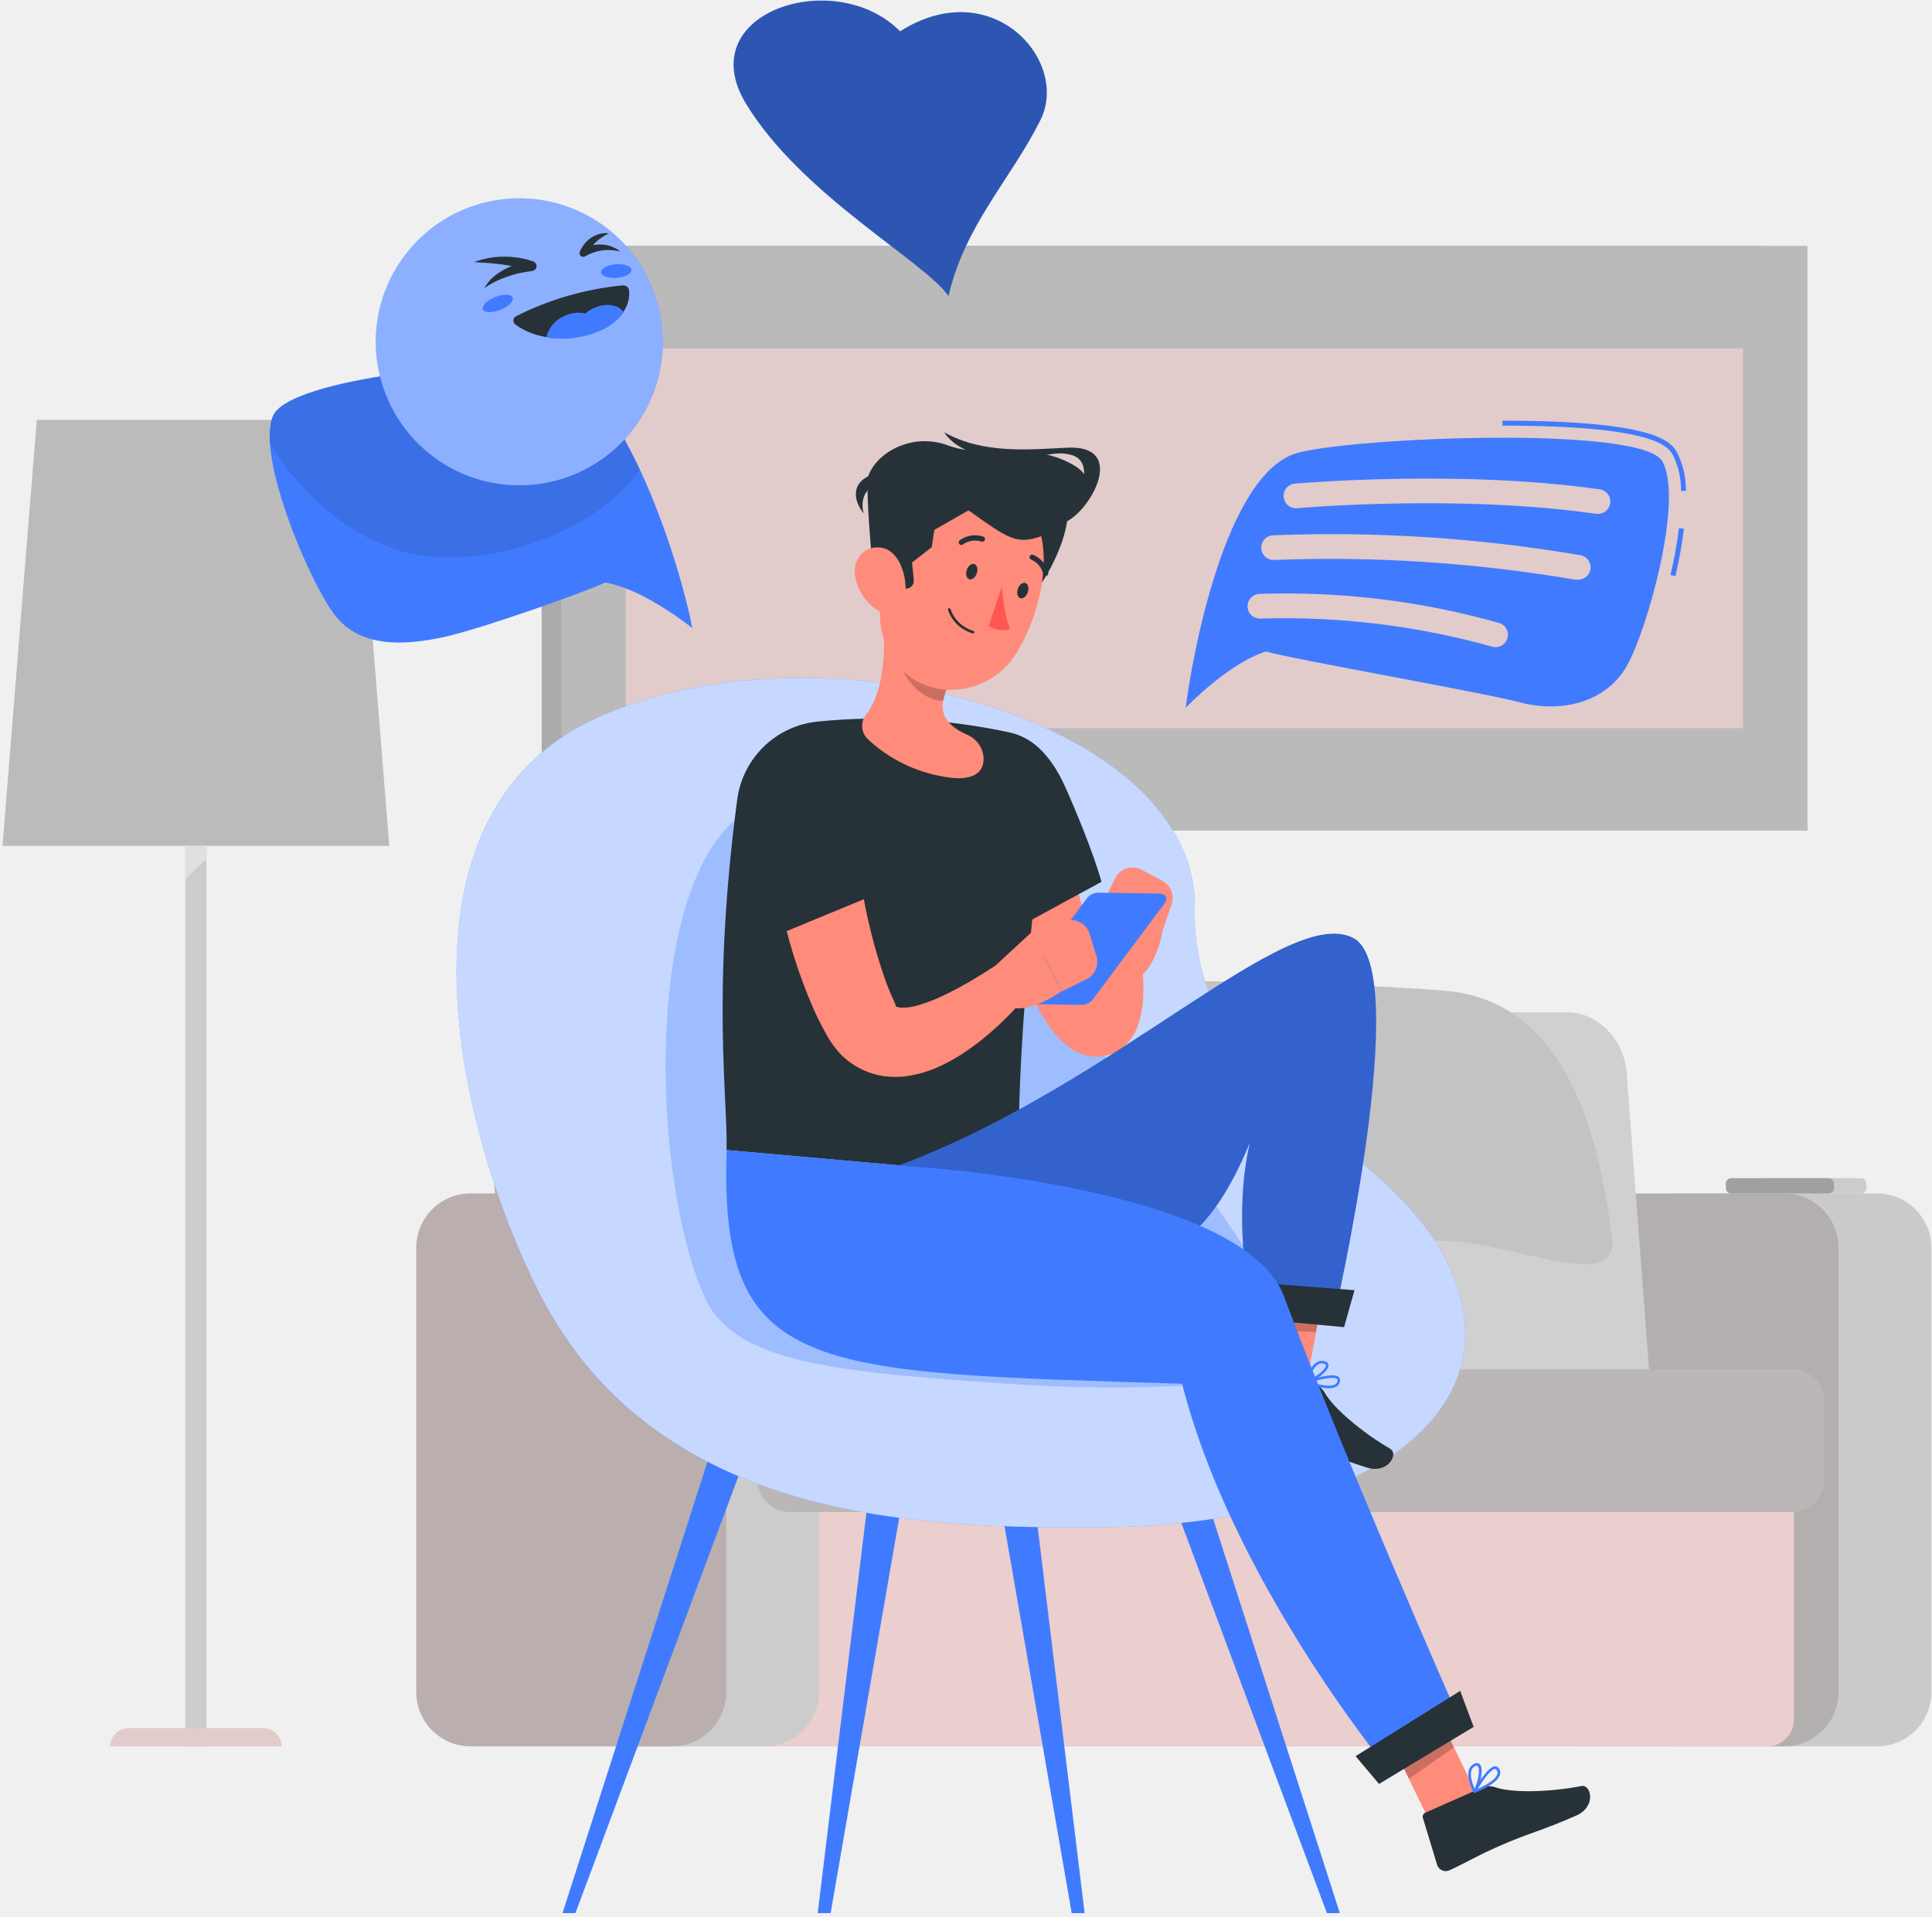
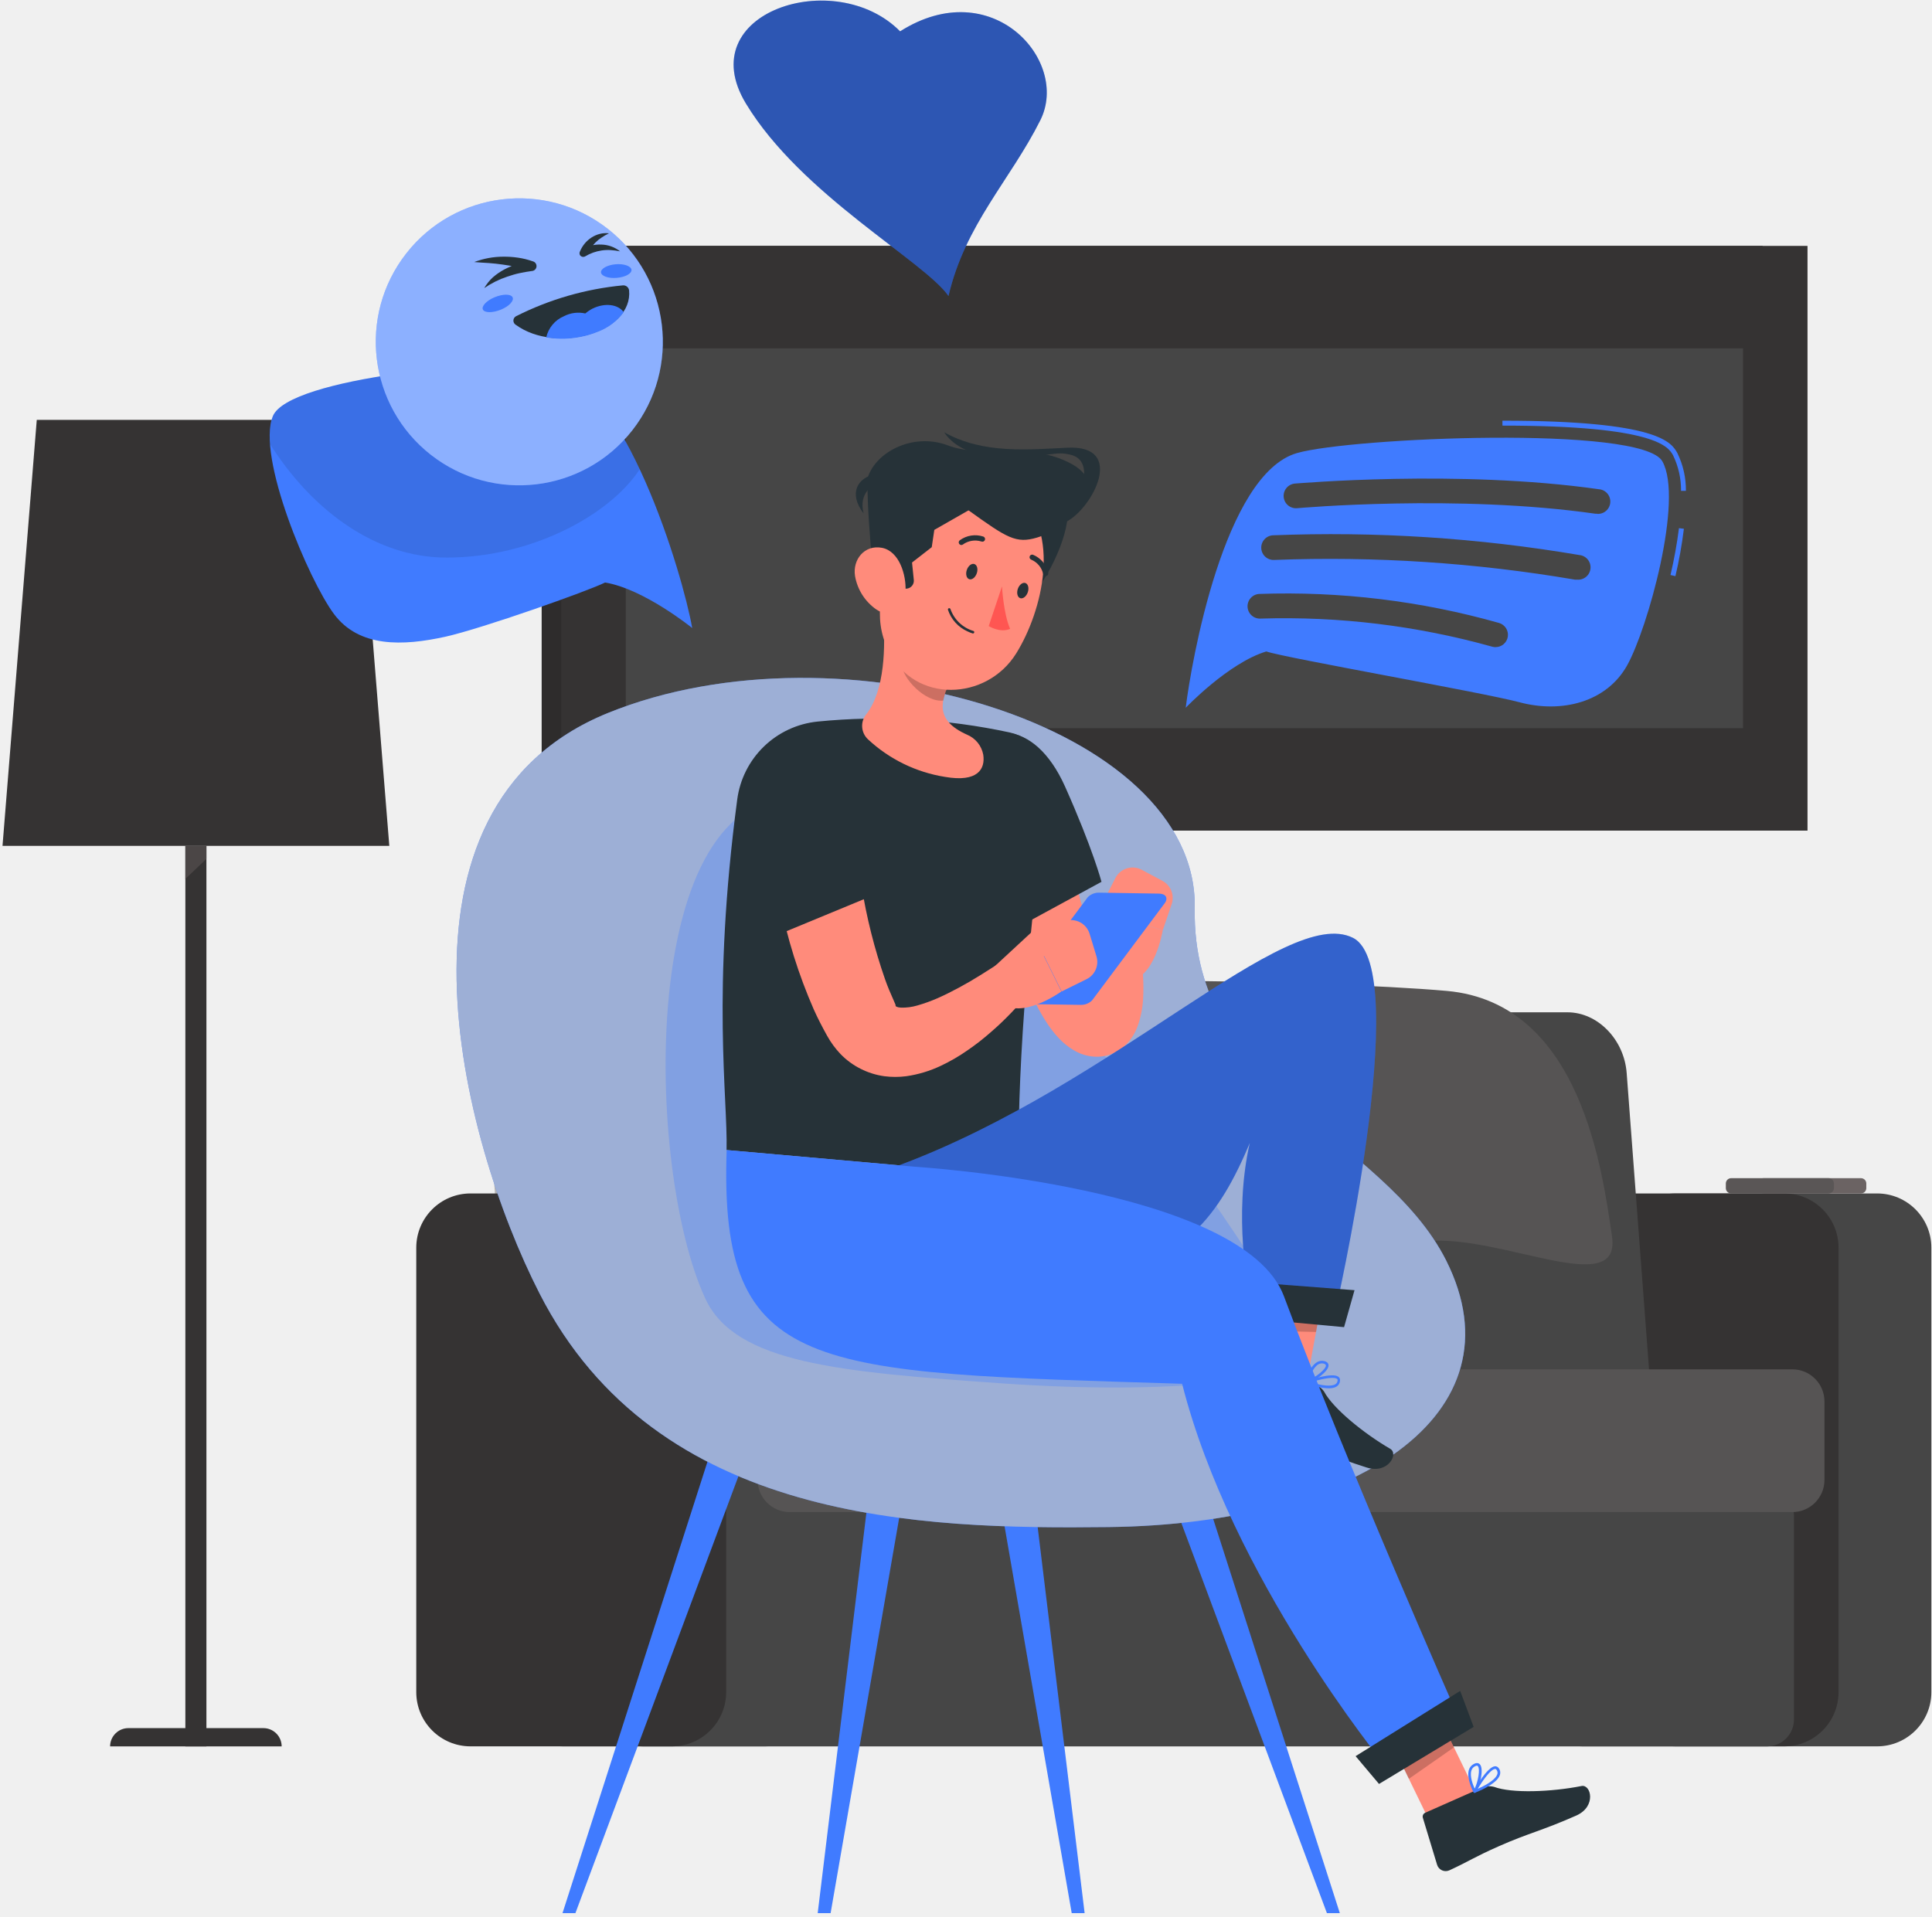
<svg xmlns="http://www.w3.org/2000/svg" width="392" height="389" viewBox="0 0 392 389" fill="none">
-   <path d="M78.99 171.65H0.51L7.46 85.2H72.03L78.99 171.65Z" fill="#BBBBBB" />
-   <path d="M41.88 171.65H37.61V354.4H41.88V171.65Z" fill="#CCCCCC" />
-   <path d="M57.15 354.4H22.34C22.34 353.416 22.731 352.472 23.427 351.777C24.122 351.081 25.066 350.69 26.05 350.69H53.45C54.432 350.693 55.373 351.085 56.067 351.78C56.761 352.476 57.15 353.418 57.15 354.4Z" fill="#E2CBCB" />
-   <path d="M37.61 178.36L41.88 174.29V171.65H37.61V178.36Z" fill="#E0E0E0" />
-   <path d="M357.64 49.9H109.9V168.56H357.64V49.9Z" fill="#ACABAB" />
-   <path d="M366.74 49.9H113.87V168.56H366.74V49.9Z" fill="#BABABA" />
-   <path d="M126.96 70.69V147.77H353.66V70.69L126.96 70.69Z" fill="#E2CBCB" />
-   <path d="M340 354.39H380.86C386.941 354.39 391.87 349.461 391.87 343.38V253.2C391.87 247.119 386.941 242.19 380.86 242.19H340C333.919 242.19 328.99 247.119 328.99 253.2V343.38C328.99 349.461 333.919 354.39 340 354.39Z" fill="#CBCACA" />
-   <path d="M321.17 354.39H362.03C368.111 354.39 373.04 349.461 373.04 343.38V253.2C373.04 247.119 368.111 242.19 362.03 242.19H321.17C315.089 242.19 310.16 247.119 310.16 253.2V343.38C310.16 349.461 315.089 354.39 321.17 354.39Z" fill="#B3AFAF" />
-   <path d="M357.82 242.19H377.59C378.186 242.19 378.67 241.707 378.67 241.11V240.17C378.67 239.574 378.186 239.09 377.59 239.09H357.82C357.224 239.09 356.74 239.574 356.74 240.17V241.11C356.74 241.707 357.224 242.19 357.82 242.19Z" fill="#CCCCCC" />
-   <path d="M351.25 242.19H371.02C371.616 242.19 372.1 241.707 372.1 241.11V240.17C372.1 239.574 371.616 239.09 371.02 239.09H351.25C350.654 239.09 350.17 239.574 350.17 240.17V241.11C350.17 241.707 350.654 242.19 351.25 242.19Z" fill="#A0A0A0" />
-   <path d="M130.46 354.4L358.53 354.4C361.545 354.4 363.99 351.956 363.99 348.94V307.55C363.99 304.535 361.545 302.09 358.53 302.09H130.46C127.445 302.09 125 304.535 125 307.55V348.94C125 351.956 127.445 354.4 130.46 354.4Z" fill="#EBCECE" />
+   <path d="M78.99 171.65H0.51L7.46 85.2H72.03L78.99 171.65Z" fill="#353333" />
+   <path d="M41.88 171.65H37.61V354.4H41.88V171.65Z" fill="#353333" />
+   <path d="M57.15 354.4H22.34C22.34 353.416 22.731 352.472 23.427 351.777C24.122 351.081 25.066 350.69 26.05 350.69H53.45C54.432 350.693 55.373 351.085 56.067 351.78C56.761 352.476 57.15 353.418 57.15 354.4Z" fill="#353333" />
+   <path d="M37.61 178.36L41.88 174.29V171.65H37.61V178.36Z" fill="#4B4646" />
+   <path d="M357.64 49.9H109.9V168.56H357.64V49.9Z" fill="#2E2C2C" />
+   <path d="M366.74 49.9H113.87V168.56H366.74V49.9Z" fill="#353333" />
+   <path d="M126.96 70.69V147.77H353.66V70.69L126.96 70.69Z" fill="#464646" />
+   <path d="M340 354.39H380.86C386.941 354.39 391.87 349.461 391.87 343.38V253.2C391.87 247.119 386.941 242.19 380.86 242.19H340C333.919 242.19 328.99 247.119 328.99 253.2V343.38C328.99 349.461 333.919 354.39 340 354.39Z" fill="#464646" />
+   <path d="M321.17 354.39H362.03C368.111 354.39 373.04 349.461 373.04 343.38V253.2C373.04 247.119 368.111 242.19 362.03 242.19H321.17C315.089 242.19 310.16 247.119 310.16 253.2V343.38C310.16 349.461 315.089 354.39 321.17 354.39Z" fill="#353333" />
+   <path d="M357.82 242.19H377.59C378.186 242.19 378.67 241.707 378.67 241.11V240.17C378.67 239.574 378.186 239.09 377.59 239.09H357.82C357.224 239.09 356.74 239.574 356.74 240.17V241.11C356.74 241.707 357.224 242.19 357.82 242.19Z" fill="#6B6363" />
+   <path d="M351.25 242.19H371.02C371.616 242.19 372.1 241.707 372.1 241.11V240.17C372.1 239.574 371.616 239.09 371.02 239.09H351.25C350.654 239.09 350.17 239.574 350.17 240.17V241.11C350.17 241.707 350.654 242.19 351.25 242.19Z" fill="#5A5656" />
+   <path d="M130.46 354.4L358.53 354.4C361.545 354.4 363.99 351.956 363.99 348.94V307.55C363.99 304.535 361.545 302.09 358.53 302.09H130.46C127.445 302.09 125 304.535 125 307.55V348.94C125 351.956 127.445 354.4 130.46 354.4Z" fill="#464646" />
  <path d="M108.71 205.43H303C309.11 205.43 314.49 210.95 315 217.75L320.17 286C320.69 292.8 316.17 298.32 310.03 298.32H115.72C109.6 298.32 104.23 292.8 103.72 286L98.58 217.77C98.05 211 102.6 205.43 108.71 205.43Z" fill="#B5B5B5" />
-   <path d="M123.74 205.43H318.05C324.17 205.43 329.54 210.95 330.05 217.75L335.2 286C335.71 292.8 331.2 298.32 325.05 298.32H130.74C124.62 298.32 119.25 292.8 118.74 286L113.59 217.77C113.08 211 117.62 205.43 123.74 205.43Z" fill="#D0D0D0" />
+   <path d="M123.74 205.43H318.05C324.17 205.43 329.54 210.95 330.05 217.75L335.2 286C335.71 292.8 331.2 298.32 325.05 298.32H130.74C124.62 298.32 119.25 292.8 118.74 286L113.59 217.77C113.08 211 117.62 205.43 123.74 205.43Z" fill="#464646" />
  <path d="M232.34 286L227.19 217.78C226.7 211.31 221.6 206.04 215.82 206.04V204.77C222.25 204.77 227.92 210.56 228.46 217.68L233.6 285.91L232.34 286Z" fill="#F0F0F0" />
-   <path d="M114.29 354.39H155.15C161.231 354.39 166.16 349.461 166.16 343.38V253.2C166.16 247.119 161.231 242.19 155.15 242.19H114.29C108.209 242.19 103.28 247.119 103.28 253.2L103.28 343.38C103.28 349.461 108.209 354.39 114.29 354.39Z" fill="#CCCCCC" />
-   <path d="M160.24 306.85H363.66C367.261 306.85 370.18 303.931 370.18 300.33V284.4C370.18 280.799 367.261 277.88 363.66 277.88H160.24C156.639 277.88 153.72 280.799 153.72 284.4V300.33C153.72 303.931 156.639 306.85 160.24 306.85Z" fill="#BCB7B7" />
+   <path d="M114.29 354.39H155.15C161.231 354.39 166.16 349.461 166.16 343.38V253.2C166.16 247.119 161.231 242.19 155.15 242.19H114.29C108.209 242.19 103.28 247.119 103.28 253.2L103.28 343.38C103.28 349.461 108.209 354.39 114.29 354.39Z" fill="#464646" />
+   <path d="M160.24 306.85H363.66C367.261 306.85 370.18 303.931 370.18 300.33V284.4C370.18 280.799 367.261 277.88 363.66 277.88H160.24C156.639 277.88 153.72 280.799 153.72 284.4V300.33C153.72 303.931 156.639 306.85 160.24 306.85Z" fill="#565454" />
  <path d="M255.76 307.48V306.22C258.82 306.22 261.31 303.41 261.31 299.97V284.76C261.31 281.31 258.82 278.51 255.76 278.51V277.24C259.52 277.24 262.58 280.61 262.58 284.76V300C262.58 304.11 259.52 307.48 255.76 307.48Z" fill="#B5B5B5" />
-   <path d="M95.47 354.39H136.33C142.411 354.39 147.34 349.461 147.34 343.38V253.2C147.34 247.119 142.411 242.19 136.33 242.19H95.47C89.389 242.19 84.46 247.119 84.46 253.2L84.46 343.38C84.46 349.461 89.389 354.39 95.47 354.39Z" fill="#BAAEAE" />
-   <path d="M293.57 201.09C320.86 203.54 325.14 237.9 327.07 250.88C329 263.86 304.56 250.39 289.32 251.88C274.08 253.37 269.12 259.31 252.12 256.59C235.12 253.87 228.02 251.95 216.33 253.88C204.64 255.81 184.08 256.51 181.96 252.83C179.96 249.44 174.44 213.77 163.63 206.62C161.89 205.47 162.55 203.84 165.04 203.1C185.58 197 269 198.89 293.57 201.09Z" fill="#C4C3C3" />
+   <path d="M95.47 354.39H136.33C142.411 354.39 147.34 349.461 147.34 343.38V253.2C147.34 247.119 142.411 242.19 136.33 242.19H95.47C89.389 242.19 84.46 247.119 84.46 253.2L84.46 343.38C84.46 349.461 89.389 354.39 95.47 354.39Z" fill="#353333" />
+   <path d="M293.57 201.09C320.86 203.54 325.14 237.9 327.07 250.88C329 263.86 304.56 250.39 289.32 251.88C274.08 253.37 269.12 259.31 252.12 256.59C235.12 253.87 228.02 251.95 216.33 253.88C204.64 255.81 184.08 256.51 181.96 252.83C179.96 249.44 174.44 213.77 163.63 206.62C161.89 205.47 162.55 203.84 165.04 203.1C185.58 197 269 198.89 293.57 201.09Z" fill="#565454" />
  <path d="M341.08 99.61C341.105 97.103 340.547 94.624 339.45 92.37C338.51 90.72 336.01 86.37 304.84 86.37V85.37C336.59 85.37 339.11 89.79 340.32 91.91C341.497 94.305 342.097 96.942 342.07 99.61H341.08Z" fill="#407BFF" />
  <path d="M339.94 116.92L338.94 116.69C339.677 113.552 340.251 110.378 340.66 107.18L341.66 107.31C341.26 110.542 340.686 113.75 339.94 116.92Z" fill="#407BFF" />
  <path d="M337.28 93.6C333.09 86.24 274.1 88.8 263.16 91.94C248.36 96.2 241.71 134.41 240.58 143.63C240.58 143.63 249.27 134.51 256.93 132.2C260.58 133.48 300.81 140.51 308.3 142.51C316.86 144.8 325.95 142.51 330.13 135.05C334.31 127.59 341.65 101.29 337.28 93.6Z" fill="#407BFF" />
-   <path d="M324.05 104.25C323.93 104.26 323.81 104.26 323.69 104.25C295.79 100.25 263.5 103.1 263.18 103.13C262.852 103.16 262.521 103.124 262.206 103.026C261.892 102.927 261.599 102.768 261.346 102.557C261.093 102.346 260.884 102.087 260.731 101.795C260.578 101.503 260.485 101.183 260.455 100.855C260.425 100.527 260.461 100.196 260.559 99.881C260.658 99.567 260.817 99.274 261.028 99.021C261.239 98.768 261.498 98.559 261.79 98.406C262.082 98.254 262.402 98.16 262.73 98.13C263.06 98.13 295.93 95.22 324.4 99.28C325.063 99.326 325.68 99.634 326.117 100.136C326.553 100.638 326.771 101.292 326.725 101.955C326.679 102.618 326.371 103.236 325.869 103.672C325.367 104.108 324.713 104.326 324.05 104.28V104.25Z" fill="#E2CBCB" />
-   <path d="M320 117.63C319.854 117.645 319.706 117.645 319.56 117.63C299.42 114.191 278.977 112.85 258.56 113.63C257.897 113.67 257.245 113.445 256.748 113.004C256.251 112.563 255.95 111.943 255.91 111.28C255.87 110.617 256.095 109.965 256.536 109.468C256.977 108.971 257.597 108.67 258.26 108.63C279.063 107.807 299.894 109.147 320.42 112.63C320.748 112.658 321.068 112.75 321.361 112.901C321.653 113.052 321.914 113.259 322.126 113.511C322.339 113.762 322.5 114.053 322.6 114.367C322.7 114.681 322.738 115.012 322.71 115.34C322.682 115.668 322.59 115.988 322.439 116.281C322.288 116.573 322.081 116.834 321.829 117.046C321.578 117.259 321.287 117.42 320.973 117.52C320.659 117.62 320.328 117.658 320 117.63Z" fill="#E2CBCB" />
-   <path d="M303.48 131.33C303.247 131.33 303.015 131.299 302.79 131.24C287.503 126.965 271.656 125.039 255.79 125.53C255.127 125.572 254.474 125.35 253.975 124.911C253.477 124.472 253.172 123.853 253.13 123.19C253.088 122.527 253.31 121.874 253.749 121.375C254.188 120.877 254.807 120.572 255.47 120.53C271.907 119.953 288.334 121.94 304.16 126.42C304.737 126.588 305.234 126.959 305.56 127.463C305.886 127.968 306.019 128.574 305.936 129.169C305.852 129.764 305.556 130.309 305.104 130.704C304.651 131.099 304.071 131.318 303.47 131.32L303.48 131.33Z" fill="#E2CBCB" />
+   <path d="M324.05 104.25C323.93 104.26 323.81 104.26 323.69 104.25C295.79 100.25 263.5 103.1 263.18 103.13C262.852 103.16 262.521 103.124 262.206 103.026C261.892 102.927 261.599 102.768 261.346 102.557C261.093 102.346 260.884 102.087 260.731 101.795C260.578 101.503 260.485 101.183 260.455 100.855C260.425 100.527 260.461 100.196 260.559 99.881C260.658 99.567 260.817 99.274 261.028 99.021C261.239 98.768 261.498 98.559 261.79 98.406C262.082 98.254 262.402 98.16 262.73 98.13C263.06 98.13 295.93 95.22 324.4 99.28C325.063 99.326 325.68 99.634 326.117 100.136C326.553 100.638 326.771 101.292 326.725 101.955C326.679 102.618 326.371 103.236 325.869 103.672C325.367 104.108 324.713 104.326 324.05 104.28V104.25Z" fill="#464646" />
+   <path d="M320 117.63C319.854 117.645 319.706 117.645 319.56 117.63C299.42 114.191 278.977 112.85 258.56 113.63C257.897 113.67 257.245 113.445 256.748 113.004C256.251 112.563 255.95 111.943 255.91 111.28C255.87 110.617 256.095 109.965 256.536 109.468C256.977 108.971 257.597 108.67 258.26 108.63C279.063 107.807 299.894 109.147 320.42 112.63C320.748 112.658 321.068 112.75 321.361 112.901C321.653 113.052 321.914 113.259 322.126 113.511C322.339 113.762 322.5 114.053 322.6 114.367C322.7 114.681 322.738 115.012 322.71 115.34C322.682 115.668 322.59 115.988 322.439 116.281C322.288 116.573 322.081 116.834 321.829 117.046C321.578 117.259 321.287 117.42 320.973 117.52C320.659 117.62 320.328 117.658 320 117.63Z" fill="#464646" />
+   <path d="M303.48 131.33C303.247 131.33 303.015 131.299 302.79 131.24C287.503 126.965 271.656 125.039 255.79 125.53C255.127 125.572 254.474 125.35 253.975 124.911C253.477 124.472 253.172 123.853 253.13 123.19C253.088 122.527 253.31 121.874 253.749 121.375C254.188 120.877 254.807 120.572 255.47 120.53C271.907 119.953 288.334 121.94 304.16 126.42C304.737 126.588 305.234 126.959 305.56 127.463C305.886 127.968 306.019 128.574 305.936 129.169C305.852 129.764 305.556 130.309 305.104 130.704C304.651 131.099 304.071 131.318 303.47 131.32L303.48 131.33Z" fill="#464646" />
  <path d="M55.36 84.45C58.57 76.61 100.2 72.75 111.45 74.45C126.67 76.77 138.53 116.52 140.45 127.45C140.45 127.45 130.67 119.51 122.77 118.21C119.32 119.94 97.94 127.51 90.37 129.21C81.72 131.12 72.86 131.44 67.76 124.6C62.66 117.76 52 92.63 55.36 84.45Z" fill="#407BFF" />
  <path opacity="0.1" d="M111.45 74.46C100.2 72.74 58.57 76.61 55.37 84.46C54.76 86.28 54.565 88.214 54.8 90.12C62.8 102.77 75.06 112.49 89.14 113.12C106.23 113.68 123.21 105.23 129.8 95.23C124.84 84.66 118.52 75.54 111.45 74.46Z" fill="black" />
  <path d="M128.296 87.322C138.211 74.659 135.983 56.357 123.32 46.442C110.657 36.527 92.355 38.755 82.44 51.418C72.525 64.081 74.753 82.383 87.416 92.298C100.079 102.213 118.382 99.985 128.296 87.322Z" fill="#407BFF" />
  <path opacity="0.4" d="M128.296 87.322C138.211 74.659 135.983 56.357 123.32 46.442C110.657 36.527 92.355 38.755 82.44 51.418C72.525 64.081 74.753 82.383 87.416 92.298C100.079 102.213 118.382 99.985 128.296 87.322Z" fill="white" />
  <path d="M104 60.32C104.35 61.03 103.29 62.16 101.63 62.84C99.97 63.52 98.35 63.51 97.99 62.84C97.63 62.17 98.7 61 100.36 60.32C102.02 59.64 103.62 59.62 104 60.32Z" fill="#407BFF" />
  <path d="M96.22 53.18C98.098 52.463 100.09 52.094 102.1 52.09C103.104 52.078 104.107 52.145 105.1 52.29C106.122 52.437 107.127 52.685 108.1 53.03C108.334 53.088 108.539 53.228 108.678 53.425C108.816 53.622 108.879 53.862 108.855 54.102C108.831 54.341 108.721 54.564 108.545 54.729C108.37 54.894 108.141 54.99 107.9 55C107.12 55.09 106.25 55.26 105.42 55.43C104.59 55.6 103.77 55.86 102.95 56.13C101.282 56.684 99.7 57.468 98.25 58.46C98.723 57.651 99.312 56.916 100 56.28C100.709 55.666 101.483 55.133 102.31 54.69C103.138 54.249 104.005 53.884 104.9 53.6C105.806 53.294 106.741 53.083 107.69 52.97L107.42 54.89C106.554 54.604 105.673 54.367 104.78 54.18C103.86 53.97 102.94 53.82 102 53.69C101.06 53.56 100.11 53.44 99.15 53.38C98.19 53.32 97.22 53.27 96.22 53.18Z" fill="#263238" />
  <path d="M123.56 47.35C123.039 47.598 122.537 47.885 122.06 48.21C121.611 48.496 121.195 48.832 120.82 49.21C120.452 49.576 120.118 49.975 119.82 50.4C119.526 50.805 119.272 51.237 119.06 51.69L117.89 50.69C118.509 50.307 119.183 50.023 119.89 49.85C120.578 49.672 121.29 49.598 122 49.63C123.39 49.66 124.732 50.145 125.82 51.01C125.187 50.876 124.546 50.789 123.9 50.75C123.286 50.711 122.669 50.738 122.06 50.83C121.467 50.92 120.884 51.067 120.32 51.27C119.777 51.464 119.254 51.712 118.76 52.01C118.672 52.065 118.574 52.102 118.472 52.12C118.369 52.137 118.264 52.134 118.163 52.111C118.062 52.088 117.966 52.045 117.882 51.985C117.797 51.924 117.725 51.848 117.67 51.76C117.614 51.648 117.584 51.525 117.584 51.4C117.584 51.275 117.614 51.152 117.67 51.04C117.913 50.437 118.251 49.877 118.67 49.38C119.056 48.929 119.504 48.535 120 48.21C120.526 47.869 121.103 47.616 121.71 47.46C122.315 47.31 122.942 47.273 123.56 47.35Z" fill="#263238" />
  <path d="M128.13 54.75C128.2 55.51 126.88 56.24 125.13 56.39C123.38 56.54 122 56 121.94 55.27C121.88 54.54 123.19 53.78 124.89 53.63C126.59 53.48 128.05 54 128.13 54.75Z" fill="#407BFF" />
  <path d="M104.73 64.16C111.498 60.746 118.844 58.626 126.39 57.91C126.686 57.887 126.981 57.977 127.213 58.163C127.445 58.349 127.598 58.616 127.64 58.91C128.47 67.43 112.9 71.91 104.64 65.91C104.488 65.816 104.364 65.682 104.281 65.524C104.197 65.365 104.159 65.187 104.168 65.008C104.177 64.83 104.234 64.656 104.333 64.507C104.432 64.358 104.569 64.238 104.73 64.16Z" fill="#263238" />
  <path d="M120.25 62.61C119.716 62.884 119.216 63.22 118.76 63.61C117.293 63.278 115.755 63.477 114.42 64.17C113.523 64.55 112.729 65.138 112.105 65.886C111.481 66.634 111.044 67.519 110.83 68.47C112.814 68.806 114.839 68.826 116.83 68.53C118.336 68.319 119.811 67.923 121.22 67.35C123.353 66.573 125.208 65.181 126.55 63.35C125.38 61.73 122.74 61.41 120.25 62.61Z" fill="#407BFF" />
  <path d="M182.63 6.36C169.5 -6.95 140.15 2.48 151.34 21C162.53 39.52 187.56 53 192.45 60.07C195.78 45.64 205.06 36.44 211.09 24.38C217.12 12.32 201.28 -5.47 182.63 6.36Z" fill="#407BFF" />
  <path opacity="0.3" d="M182.63 6.36C169.5 -6.95 140.15 2.48 151.34 21C162.53 39.52 187.56 53 192.45 60.07C195.78 45.64 205.06 36.44 211.09 24.38C217.12 12.32 201.28 -5.47 182.63 6.36Z" fill="black" />
  <path d="M231.68 287.58H239.52L271.85 388.24H269.23L231.68 287.58Z" fill="#407BFF" />
  <path d="M199.98 287.58H207.83L220.07 388.24H217.45L199.98 287.58Z" fill="#407BFF" />
  <path d="M154.3 287.58H146.45L114.13 388.24H116.75L154.3 287.58Z" fill="#407BFF" />
  <path d="M185.99 287.58H178.15L165.91 388.24H168.53L185.99 287.58Z" fill="#407BFF" />
  <path d="M224.93 309.89C187.07 310.33 133.26 309.07 109.47 262.48C93.35 230.91 76.11 163.86 123.34 144.69C170.57 125.52 243.1 147.16 242.41 184.28C241.72 221.4 280.63 230.49 293.41 255.76C309.2 287.15 274.82 309.31 224.93 309.89Z" fill="#407BFF" />
-   <path opacity="0.7" d="M224.93 309.89C187.07 310.33 133.26 309.07 109.47 262.48C93.35 230.91 76.11 163.86 123.34 144.69C170.57 125.52 243.1 147.16 242.41 184.28C241.72 221.4 280.63 230.49 293.41 255.76C309.2 287.15 274.82 309.31 224.93 309.89Z" fill="white" />
+   <path opacity="0.7" d="M224.93 309.89C187.07 310.33 133.26 309.07 109.47 262.48C93.35 230.91 76.11 163.86 123.34 144.69C170.57 125.52 243.1 147.16 242.41 184.28C241.72 221.4 280.63 230.49 293.41 255.76C309.2 287.15 274.82 309.31 224.93 309.89Z" fill="#C4C4C4" />
  <path opacity="0.3" d="M264.66 274.54C264.26 280.29 236.92 283.07 203.6 280.75C170.28 278.43 149.22 276.67 143.12 263.55C130.82 237.08 129.23 159.55 162.56 161.89C195.89 164.23 265.06 268.79 264.66 274.54Z" fill="#407BFF" />
  <path d="M214.46 159.63L214.72 161.42L215.03 163.33L215.7 167.19C216.19 169.76 216.7 172.34 217.27 174.9C218.395 179.969 219.783 184.976 221.43 189.9C221.86 191.1 222.25 192.34 222.74 193.51C223.23 194.68 223.62 195.91 224.15 197.05C224.68 198.19 225.15 199.47 225.52 200.28C225.71 200.71 225.86 201.08 225.94 201.28C226.02 201.48 226.07 201.5 225.23 201.07C224.403 200.681 223.493 200.503 222.58 200.55C221.96 200.587 221.352 200.729 220.78 200.97C220.547 201.077 220.32 201.197 220.1 201.33C219.929 201.443 219.766 201.567 219.61 201.7C219.299 201.926 219.057 202.234 218.91 202.59C218.91 202.72 218.91 202.73 219.02 202.66C219.6 201.944 220.056 201.136 220.37 200.27C221.32 198.13 222.14 195.49 223.02 193.05L231.37 193.46C231.92 196.521 232.108 199.635 231.93 202.74C231.828 204.631 231.451 206.498 230.81 208.28C230.567 208.934 230.263 209.564 229.9 210.16C229.346 211.083 228.636 211.902 227.8 212.58C227.504 212.817 227.194 213.034 226.87 213.23C226.506 213.459 226.121 213.653 225.72 213.81C224.829 214.187 223.877 214.4 222.91 214.44C221.301 214.5 219.706 214.127 218.29 213.36C216.873 212.589 215.603 211.574 214.54 210.36C213.85 209.596 213.215 208.784 212.64 207.93C211.744 206.592 210.932 205.199 210.21 203.76C208.791 201.111 207.509 198.391 206.37 195.61C204.113 190.156 202.258 184.545 200.82 178.82C200.09 175.98 199.48 173.12 198.94 170.24C198.67 168.8 198.43 167.36 198.21 165.9C198.11 165.17 198.01 164.43 197.92 163.69C197.83 162.95 197.75 162.25 197.66 161.35L214.46 159.63Z" fill="#FF8B7B" />
  <path d="M192.81 156.86C187.72 166.34 200.49 191.46 200.49 191.46L223.49 178.95C223.49 178.95 221.76 172.3 216.08 159.58C209.85 145.73 199 145.37 192.81 156.86Z" fill="#263238" />
  <path d="M222.64 195.77L223.09 184.51L235.91 188.82C235.91 188.82 234.26 199 228.72 199L222.64 195.77Z" fill="#FF8B7B" />
  <path d="M231.64 176.5L235.88 178.77C236.695 179.21 237.328 179.924 237.667 180.786C238.005 181.649 238.028 182.603 237.73 183.48L235.91 188.82L223.09 184.51L226.31 178.18C226.546 177.717 226.873 177.305 227.27 176.969C227.667 176.633 228.127 176.38 228.623 176.223C229.119 176.067 229.641 176.011 230.159 176.058C230.677 176.106 231.181 176.256 231.64 176.5Z" fill="#FF8B7B" />
  <path d="M204.88 148.64C192.074 145.876 178.916 145.131 165.88 146.43C161.777 146.846 157.934 148.635 154.976 151.509C152.017 154.382 150.116 158.171 149.58 162.26C144.37 201.65 147.67 222.6 147.42 233.38L206.79 238.64C206.31 227.36 207.21 197.92 212.79 160.1C213.164 157.544 212.556 154.941 211.089 152.814C209.621 150.688 207.403 149.197 204.88 148.64Z" fill="#263238" />
  <path d="M253.59 282.46L264.73 282.73L269.46 257.06L258.31 256.78L253.59 282.46Z" fill="#FF8B7B" />
  <path d="M266.31 280.78L254.73 277.12C254.528 277.049 254.306 277.057 254.11 277.142C253.913 277.227 253.756 277.384 253.67 277.58L249.52 286.67C249.422 286.902 249.373 287.152 249.376 287.404C249.379 287.656 249.435 287.904 249.539 288.134C249.643 288.363 249.794 288.568 249.982 288.736C250.17 288.904 250.39 289.032 250.63 289.11C254.83 290.35 256.25 290.45 261.5 292.11C267.64 294.05 270.11 295.53 277.31 297.81C281.66 299.18 283.82 295.03 282.09 294.02C276.63 290.84 270.5 285.82 268.68 282.44C268.13 281.605 267.282 281.012 266.31 280.78Z" fill="#263238" />
  <path opacity="0.2" d="M269.45 257.07L267.02 270.3L255.87 270.02L258.3 256.79L269.45 257.07Z" fill="black" />
  <path d="M274.5 190.31C260.87 183.5 226.28 220.13 182.42 236.48C181.47 253.21 200.21 261.82 220.27 259.38C240.14 256.96 247.48 246.43 253.59 231.93C250.15 246.82 253.42 262.29 253.42 262.29L270.71 267.17C270.71 267.17 287 196.53 274.5 190.31Z" fill="#407BFF" />
  <path opacity="0.2" d="M274.5 190.31C260.87 183.5 226.28 220.13 182.42 236.48C181.47 253.21 200.21 261.82 220.27 259.38C240.14 256.96 247.48 246.43 253.59 231.93C250.15 246.82 253.42 262.29 253.42 262.29L270.71 267.17C270.71 267.17 287 196.53 274.5 190.31Z" fill="black" />
  <path d="M272.71 269.32L250.38 267.26L249.9 259.91L274.83 261.82L272.71 269.32Z" fill="#263238" />
  <path d="M265 280.75C264.958 280.725 264.924 280.69 264.899 280.648C264.875 280.606 264.861 280.558 264.86 280.51C264.861 280.455 264.879 280.401 264.911 280.357C264.943 280.312 264.988 280.278 265.04 280.26C265.57 280.07 270.33 278.45 271.56 279.39C271.677 279.477 271.769 279.592 271.827 279.726C271.885 279.859 271.906 280.005 271.89 280.15C271.885 280.389 271.821 280.624 271.704 280.833C271.587 281.042 271.421 281.22 271.22 281.35C269.86 282.25 266.76 281.35 265.04 280.76L265 280.75ZM271.15 279.75C270.36 279.34 267.83 279.92 265.96 280.5C268.34 281.25 270.17 281.4 270.96 280.9C271.092 280.811 271.2 280.692 271.277 280.553C271.353 280.414 271.395 280.259 271.4 280.1C271.41 280.043 271.403 279.984 271.379 279.931C271.356 279.877 271.318 279.832 271.27 279.8L271.15 279.75Z" fill="#407BFF" />
  <path d="M265 280.75L264.94 280.7C264.907 280.669 264.882 280.629 264.87 280.585C264.858 280.541 264.858 280.494 264.87 280.45C264.87 280.33 265.61 277.4 267.18 276.45C267.402 276.309 267.65 276.215 267.91 276.173C268.17 276.132 268.435 276.144 268.69 276.21C269.4 276.38 269.55 276.78 269.56 277.08C269.56 278.35 266.61 280.37 265.2 280.77C265.133 280.789 265.062 280.782 265 280.75ZM268.82 276.8C268.737 276.761 268.65 276.73 268.56 276.71C268.372 276.665 268.178 276.658 267.987 276.689C267.796 276.72 267.614 276.788 267.45 276.89C266.45 277.52 265.78 279.24 265.52 280.09C266.99 279.46 269.05 277.84 269.03 277.09C269 277 269 276.91 268.77 276.8H268.82Z" fill="#407BFF" />
  <path d="M196.19 149.08C189.64 146.15 190.81 142.23 192.96 137.94L179.18 125.39C179.67 130.9 179.57 140.12 175.77 144.94C175.166 145.677 174.867 146.616 174.934 147.567C175.001 148.517 175.429 149.405 176.13 150.05C180.455 154.072 185.878 156.718 191.71 157.65C198.44 158.83 199.94 156 199.5 153.15C199.331 152.25 198.94 151.406 198.362 150.695C197.783 149.984 197.037 149.429 196.19 149.08Z" fill="#FF8B7B" />
  <path opacity="0.2" d="M184.8 130.51C183.33 130 183 132 183 134.82C183 137.64 187.79 142.6 191.39 142.17C191.71 140.69 192.246 139.264 192.98 137.94L184.8 130.51Z" fill="black" />
  <path d="M208.88 121.35C212.67 117.69 217.52 107.58 216.51 102.59C212.607 100.758 208.201 100.29 204 101.26C200.505 102.322 197.234 104.017 194.35 106.26L200.49 111.5L200.37 115.04L203.79 118.83L202.79 122.25C202.703 122.552 202.706 122.872 202.799 123.172C202.892 123.473 203.07 123.739 203.313 123.939C203.555 124.139 203.85 124.263 204.163 124.297C204.475 124.331 204.79 124.273 205.07 124.13L208.88 121.35Z" fill="#263238" />
  <path d="M181.89 108.29C179.04 118.96 176.82 125.07 180.33 132.16C185.61 142.82 200.18 142.24 206.18 132.61C211.58 123.94 215.33 107.95 206.44 100.45C204.472 98.79 202.114 97.657 199.589 97.156C197.063 96.656 194.452 96.804 191.999 97.587C189.546 98.371 187.332 99.763 185.564 101.635C183.796 103.507 182.532 105.797 181.89 108.29Z" fill="#FF8B7B" />
  <path d="M177 114.71C176.45 108.12 176 103.16 176 97.34C178.88 96.61 183.32 94.63 188 96.83C191.242 98.521 194.146 100.792 196.57 103.53L189.57 107.53L189.05 111.04L185.05 114.15L185.41 117.69C185.441 118.002 185.381 118.317 185.236 118.596C185.09 118.874 184.867 119.104 184.593 119.257C184.319 119.41 184.006 119.48 183.692 119.457C183.379 119.434 183.079 119.321 182.83 119.13L177 114.71Z" fill="#263238" />
  <path d="M216.52 105.77C221.59 103.12 228.52 90.31 216.64 90.85C208.97 91.2 199.57 92.22 191.58 87.73C191.58 87.73 193.9 91.73 199.86 92.25C212.81 93.43 213.22 91.33 217.09 92.25C223.9 93.73 216.52 105.77 216.52 105.77Z" fill="#263238" />
  <path d="M217.54 94.21C208.99 89.44 199.6 93.15 192.33 90.39C185.06 87.63 177.25 91.95 175.93 97.39L196.54 103.58C204.35 109.19 206.14 110.36 210.42 109.09C216.64 107.21 226.08 99 217.54 94.21Z" fill="#263238" />
  <path d="M177.68 96.2C174.02 96.88 172.07 100.09 175.23 104.2C174.08 99.77 177.6 98.26 177.6 98.26L177.68 96.2Z" fill="#263238" />
  <path d="M173.49 116.92C173.727 118.273 174.228 119.566 174.966 120.724C175.704 121.883 176.664 122.884 177.79 123.67C180.79 125.75 183.55 123.33 183.73 119.85C183.88 116.72 182.49 111.85 178.95 111.17C175.41 110.49 172.94 113.57 173.49 116.92Z" fill="#FF8B7B" />
  <path d="M196.16 115.67C195.88 116.52 196.1 117.36 196.66 117.54C197.22 117.72 197.9 117.18 198.19 116.33C198.48 115.48 198.25 114.64 197.69 114.46C197.13 114.28 196.45 114.82 196.16 115.67Z" fill="#263238" />
  <path d="M206.51 119.52C206.23 120.37 206.45 121.21 207.01 121.39C207.57 121.57 208.25 121.03 208.54 120.18C208.83 119.33 208.6 118.49 208.04 118.31C207.48 118.13 206.8 118.67 206.51 119.52Z" fill="#263238" />
  <path d="M203.3 119C203.3 119 203.6 124.54 204.95 127.61C202.95 128.52 200.61 127.05 200.61 127.05L203.3 119Z" fill="#FF5652" />
  <path d="M196.24 128.1C195.326 127.682 194.508 127.079 193.837 126.331C193.166 125.583 192.657 124.704 192.34 123.75C192.331 123.716 192.328 123.682 192.333 123.647C192.337 123.613 192.348 123.579 192.365 123.549C192.382 123.519 192.405 123.492 192.433 123.471C192.46 123.45 192.492 123.434 192.525 123.425C192.558 123.416 192.593 123.413 192.628 123.418C192.662 123.422 192.696 123.433 192.726 123.45C192.756 123.467 192.782 123.49 192.804 123.518C192.825 123.545 192.841 123.576 192.85 123.61C193.221 124.661 193.834 125.61 194.64 126.38C195.446 127.149 196.423 127.718 197.49 128.04C197.524 128.049 197.555 128.065 197.583 128.087C197.61 128.109 197.632 128.136 197.648 128.167C197.664 128.198 197.674 128.232 197.676 128.267C197.678 128.302 197.672 128.337 197.66 128.37C197.65 128.403 197.633 128.434 197.611 128.46C197.589 128.487 197.561 128.508 197.531 128.524C197.5 128.54 197.466 128.55 197.432 128.552C197.397 128.555 197.363 128.551 197.33 128.54C196.956 128.421 196.592 128.274 196.24 128.1Z" fill="#263238" />
  <path d="M194.82 110.54C194.737 110.497 194.665 110.436 194.61 110.36C194.533 110.244 194.504 110.103 194.531 109.966C194.557 109.83 194.636 109.709 194.75 109.63C195.431 109.136 196.219 108.812 197.051 108.683C197.882 108.554 198.732 108.625 199.53 108.89C199.596 108.916 199.656 108.955 199.706 109.005C199.757 109.054 199.797 109.113 199.825 109.178C199.853 109.243 199.868 109.313 199.868 109.383C199.869 109.454 199.856 109.524 199.83 109.59C199.804 109.656 199.765 109.715 199.715 109.766C199.666 109.817 199.607 109.857 199.542 109.885C199.477 109.913 199.407 109.928 199.337 109.928C199.266 109.929 199.196 109.916 199.13 109.89C198.495 109.689 197.823 109.641 197.166 109.749C196.509 109.856 195.887 110.117 195.35 110.51C195.273 110.563 195.183 110.594 195.089 110.599C194.996 110.605 194.903 110.584 194.82 110.54Z" fill="#263238" />
  <path d="M212 116.86C211.916 116.833 211.841 116.785 211.781 116.72C211.722 116.655 211.68 116.576 211.66 116.49C211.519 115.844 211.225 115.241 210.802 114.733C210.379 114.225 209.84 113.826 209.23 113.57C209.102 113.52 208.997 113.423 208.94 113.298C208.882 113.173 208.875 113.03 208.92 112.9C208.966 112.77 209.06 112.663 209.183 112.602C209.306 112.54 209.449 112.529 209.58 112.57C210.354 112.886 211.041 113.383 211.582 114.02C212.123 114.657 212.503 115.415 212.69 116.23C212.72 116.366 212.697 116.509 212.624 116.629C212.551 116.748 212.435 116.834 212.3 116.87C212.201 116.897 212.097 116.893 212 116.86Z" fill="#263238" />
  <path d="M291.39 372.35L300.53 365.97L289.12 342.49L279.98 348.87L291.39 372.35Z" fill="#FF8B7B" />
  <path d="M300.29 362.94L289.19 367.86C288.991 367.941 288.829 368.094 288.738 368.289C288.647 368.483 288.634 368.705 288.7 368.91L291.6 378.47C291.68 378.709 291.809 378.929 291.979 379.115C292.149 379.302 292.355 379.451 292.585 379.553C292.816 379.656 293.065 379.709 293.317 379.711C293.569 379.712 293.819 379.66 294.05 379.56C298.05 377.72 299.14 376.85 304.18 374.63C310.07 372.02 312.9 371.5 319.81 368.44C323.98 366.59 322.81 362.05 320.89 362.44C314.69 363.66 306.77 363.95 303.17 362.62C302.204 362.363 301.176 362.477 300.29 362.94Z" fill="#263238" />
  <path opacity="0.2" d="M289.12 342.5L295 354.6L285.86 360.98L279.98 348.88L289.12 342.5Z" fill="black" />
  <path d="M239.85 280.81C164.66 278.46 145.85 279.1 147.44 233.38L185.65 236.77C185.65 236.77 252.25 240.88 260.51 263.05C272.93 296.4 295.6 347.79 295.6 347.79L280.6 357.71C280.6 357.71 249.8 320.06 239.85 280.81Z" fill="#407BFF" />
  <path d="M299 350.44L279.8 362.02L275.05 356.38L296.27 343.14L299 350.44Z" fill="#263238" />
  <path d="M299.26 363.82C299.211 363.83 299.16 363.828 299.113 363.812C299.065 363.796 299.023 363.768 298.99 363.73C298.96 363.686 298.944 363.633 298.944 363.58C298.944 363.527 298.96 363.474 298.99 363.43C299.27 362.93 301.76 358.58 303.31 358.43C303.454 358.42 303.599 358.448 303.73 358.509C303.861 358.57 303.975 358.663 304.06 358.78C304.214 358.963 304.32 359.181 304.371 359.414C304.421 359.648 304.414 359.89 304.35 360.12C303.92 361.7 301.02 363.12 299.35 363.77L299.26 363.82ZM303.21 359.01C302.35 359.22 300.83 361.33 299.82 363.01C302.1 362.01 303.57 360.9 303.82 360.01C303.86 359.856 303.862 359.696 303.827 359.541C303.793 359.386 303.722 359.242 303.62 359.12C303.588 359.071 303.543 359.031 303.49 359.007C303.437 358.982 303.378 358.973 303.32 358.98L303.21 359.01Z" fill="#407BFF" />
  <path d="M299.26 363.82H299.18C299.134 363.82 299.088 363.807 299.049 363.782C299.01 363.758 298.979 363.722 298.96 363.68C298.9 363.57 297.5 360.9 298.04 359.15C298.117 358.895 298.245 358.659 298.417 358.456C298.589 358.253 298.801 358.088 299.04 357.97C299.69 357.63 300.04 357.82 300.27 358.04C301.13 358.98 300.27 362.46 299.44 363.7C299.42 363.732 299.394 363.759 299.363 363.78C299.332 363.8 299.297 363.814 299.26 363.82ZM299.51 358.33C299.422 358.355 299.338 358.392 299.26 358.44C299.086 358.527 298.932 358.649 298.808 358.799C298.684 358.949 298.593 359.123 298.54 359.31C298.19 360.46 298.84 362.17 299.21 362.98C299.9 361.54 300.37 358.98 299.85 358.4C299.82 358.36 299.74 358.28 299.51 358.33Z" fill="#407BFF" />
  <path d="M235 181.34L223 181.15C222.573 181.139 222.149 181.216 221.753 181.376C221.358 181.536 220.999 181.775 220.7 182.08L205.77 202.08C205.613 202.278 205.537 202.529 205.557 202.782C205.577 203.034 205.693 203.269 205.88 203.44C206.26 203.83 206.74 203.73 207.47 203.74L219.28 203.92C219.707 203.933 220.133 203.857 220.53 203.699C220.928 203.541 221.288 203.303 221.59 203L236.36 183.23C236.87 182.56 236.94 181.34 235 181.34Z" fill="#407BFF" />
  <path d="M172.36 159.76L172.55 162.14L172.78 164.65C172.95 166.33 173.13 168.01 173.33 169.65C173.74 173.01 174.19 176.37 174.78 179.65C175.81 186.143 177.416 192.532 179.58 198.74C180.1 200.23 180.73 201.69 181.34 203.05C181.62 203.76 181.75 203.91 181.71 204.05C181.67 204.19 181.94 204.43 182.79 204.48C183.923 204.513 185.054 204.364 186.14 204.04C187.548 203.636 188.928 203.138 190.27 202.55C191.7 201.92 193.14 201.19 194.59 200.41C196.04 199.63 197.49 198.79 198.92 197.89C200.35 196.99 201.83 196.06 203.15 195.19L208.97 201.19C207.71 202.77 206.51 204.14 205.17 205.53C203.83 206.92 202.48 208.22 201.01 209.48C199.528 210.787 197.969 212.002 196.34 213.12C194.615 214.333 192.788 215.394 190.88 216.29C188.666 217.341 186.306 218.053 183.88 218.4C182.403 218.589 180.907 218.589 179.43 218.4C177.751 218.167 176.122 217.657 174.61 216.89C173.091 216.126 171.712 215.112 170.53 213.89C169.481 212.78 168.574 211.544 167.83 210.21C166.83 208.4 165.91 206.64 165.1 204.82C162.021 197.777 159.718 190.421 158.23 182.88C157.49 179.19 156.86 175.5 156.41 171.8C156.17 169.94 155.97 168.09 155.82 166.22C155.74 165.28 155.66 164.35 155.61 163.4C155.56 162.45 155.51 161.56 155.48 160.46L172.36 159.76Z" fill="#FF8B7B" />
  <path d="M153.93 154.46C147.85 163.34 157.86 189.68 157.86 189.68L182.04 179.68C182.04 179.68 181.04 172.88 176.74 159.68C172.06 145.21 161.3 143.7 153.93 154.46Z" fill="#263238" />
  <path d="M201.09 196.77L209.36 189.11L215.36 201.2C215.36 201.2 207.03 207.2 203.11 203.32L201.09 196.77Z" fill="#FF8B7B" />
  <path d="M221.07 189.47L222.47 194.06C222.742 194.945 222.689 195.898 222.323 196.748C221.957 197.598 221.3 198.29 220.47 198.7L215.41 201.2L209.41 189.11L216.16 186.89C216.652 186.737 217.169 186.682 217.682 186.729C218.195 186.775 218.694 186.923 219.15 187.162C219.606 187.402 220.01 187.729 220.34 188.125C220.669 188.521 220.917 188.978 221.07 189.47Z" fill="#FF8B7B" />
</svg>
